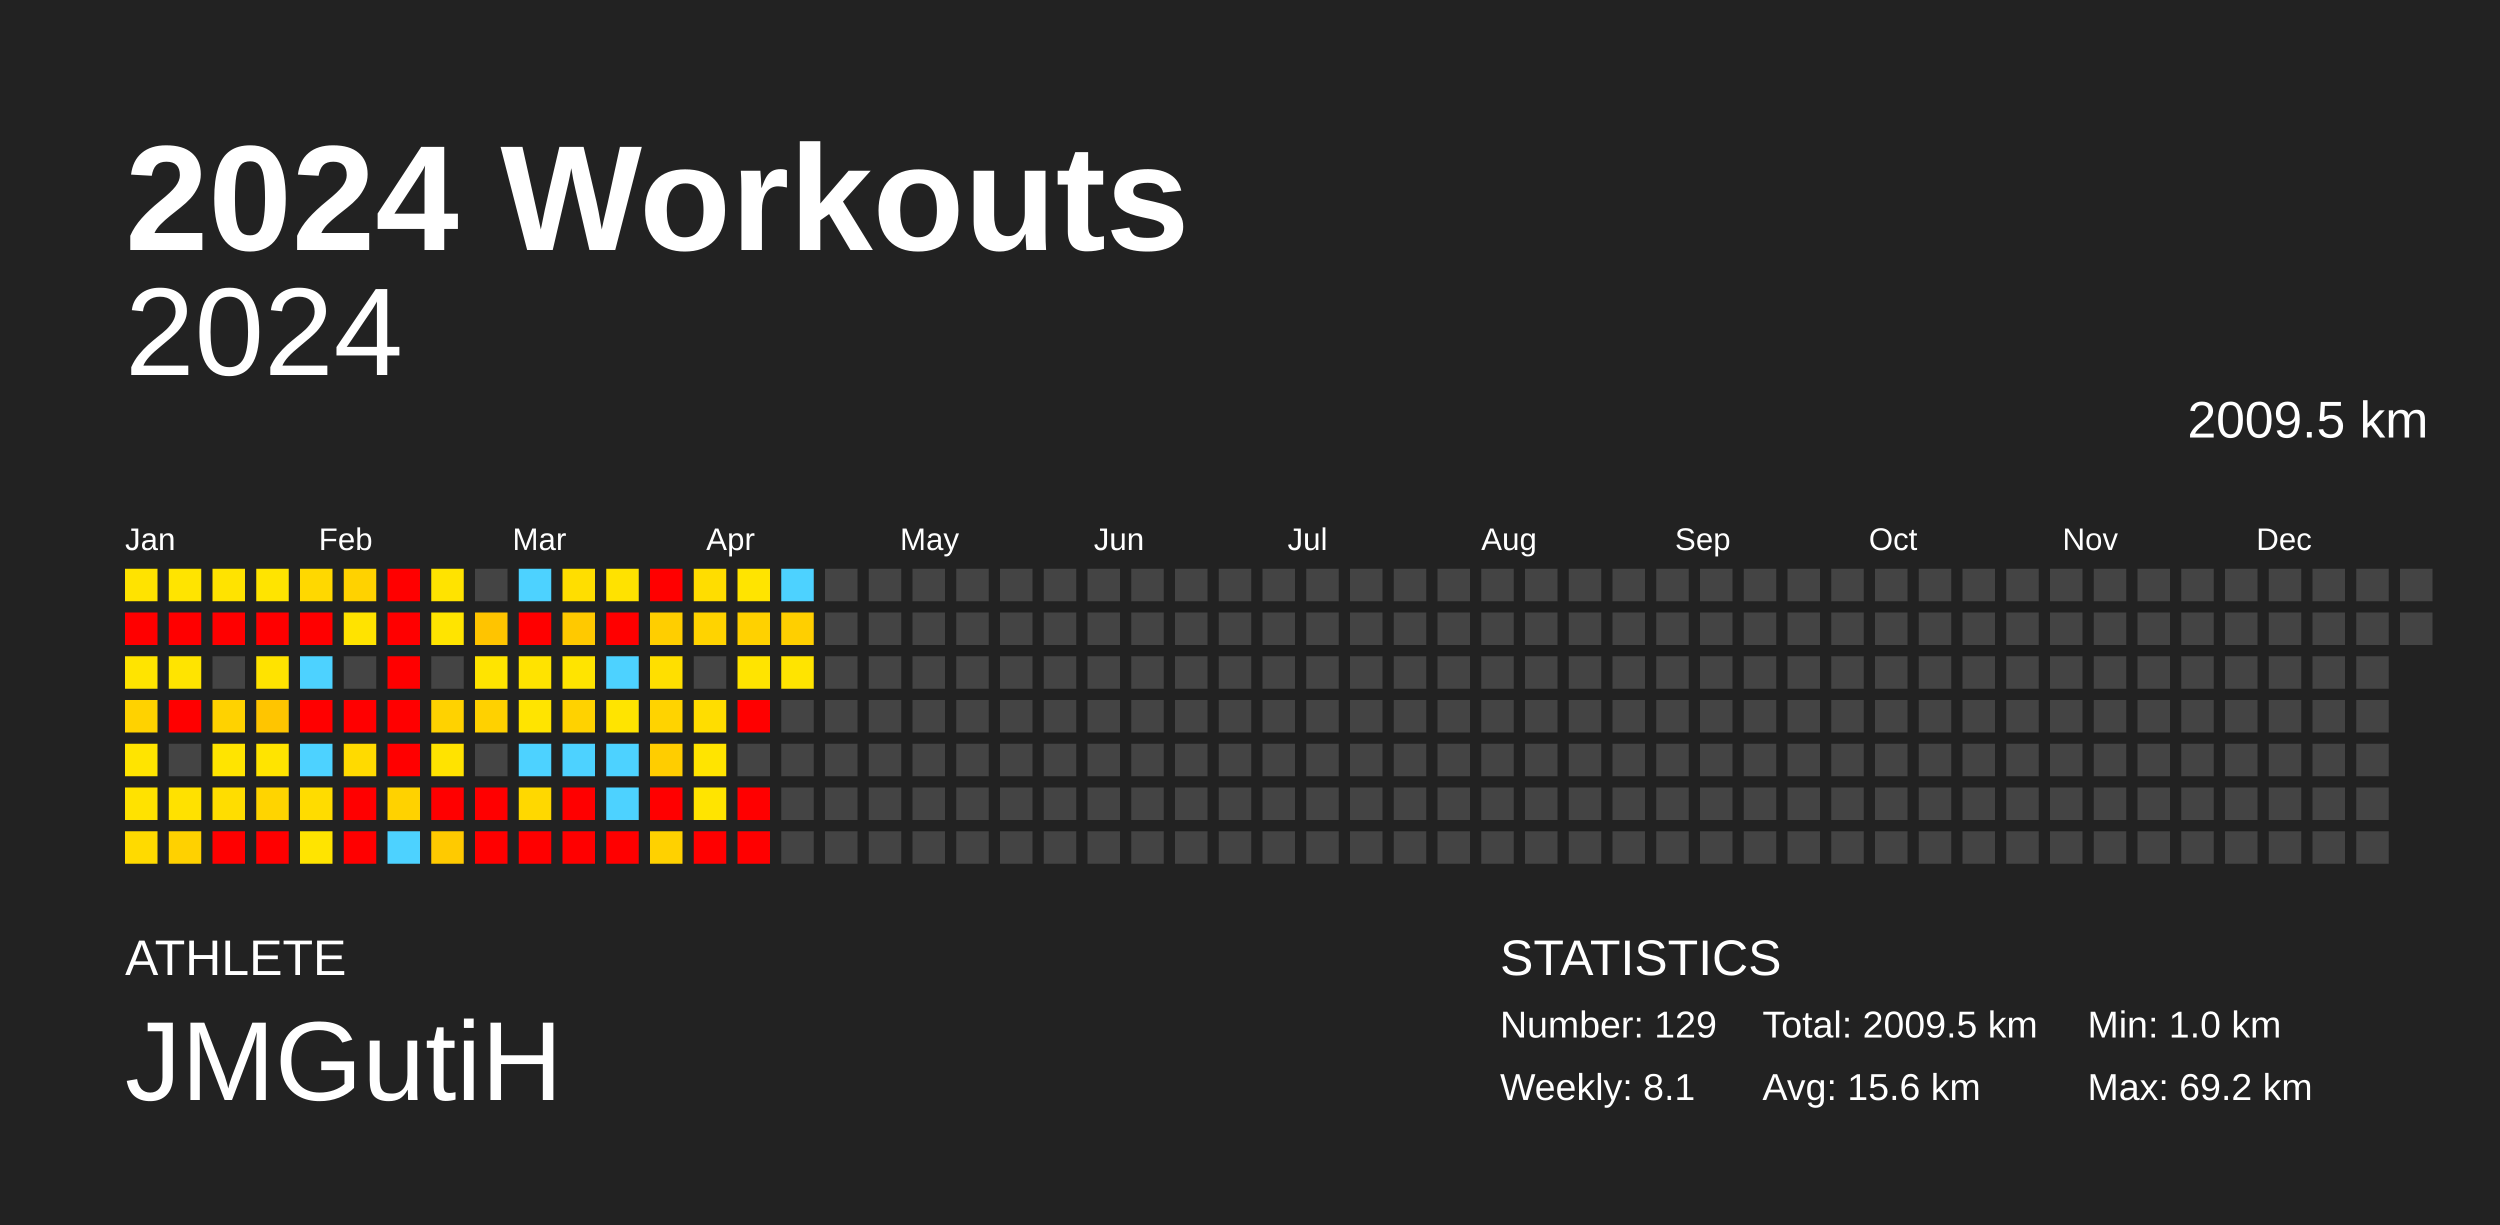
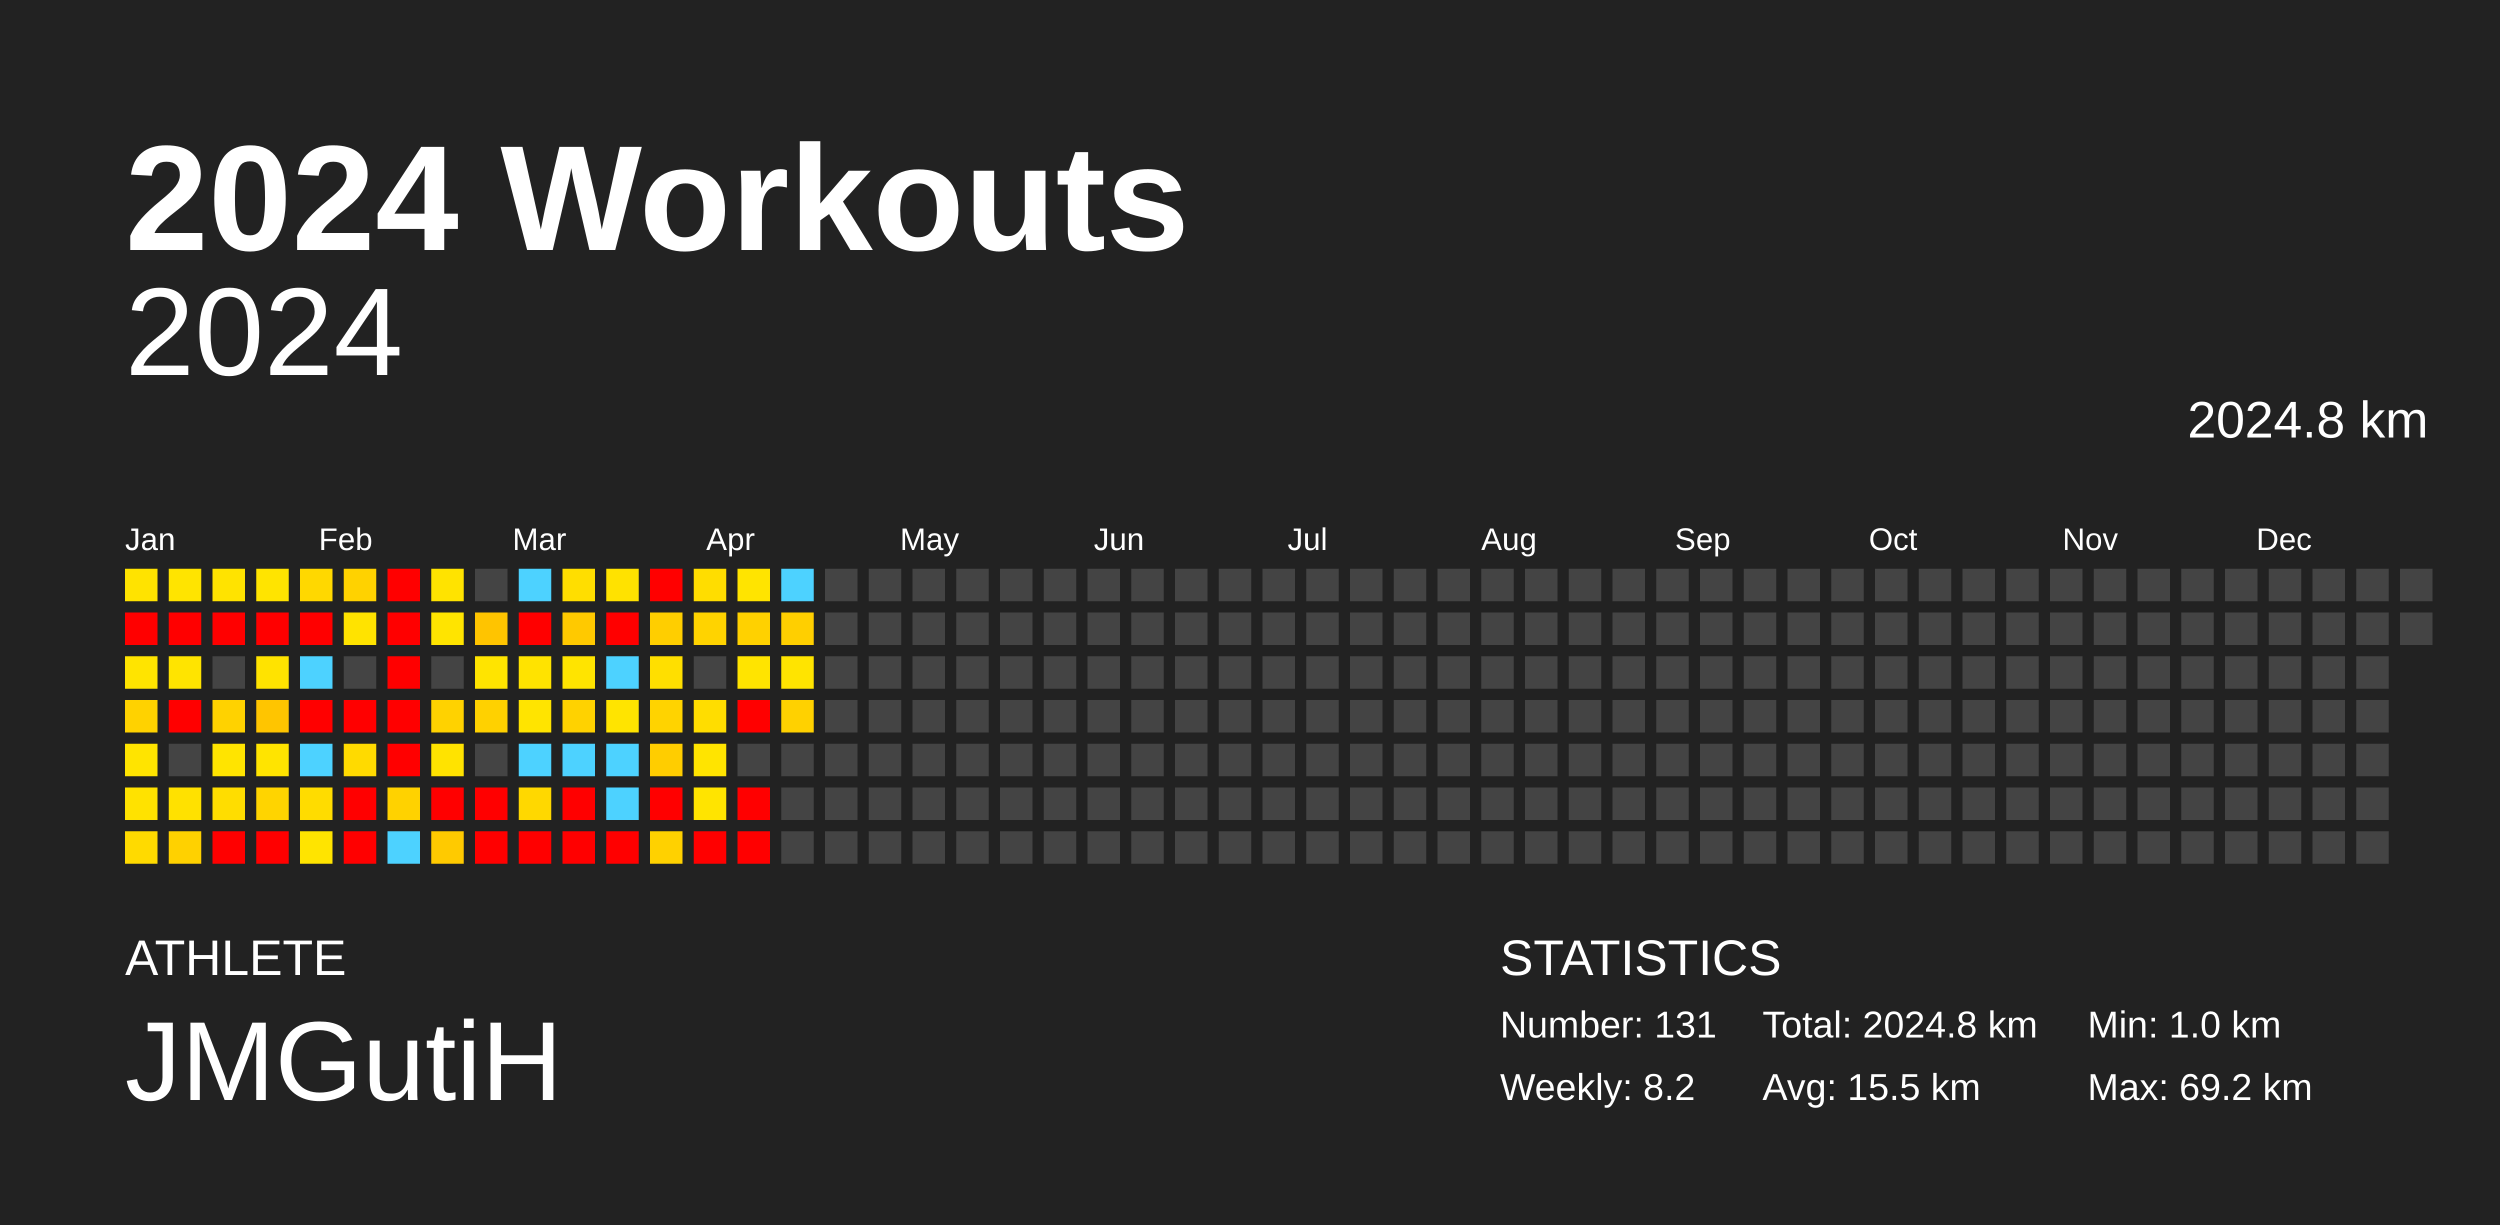
<svg xmlns="http://www.w3.org/2000/svg" baseProfile="full" height="98mm" version="1.1" viewBox="0,0,200,98" width="200mm">
  <defs />
  <rect fill="#222222" height="98" width="200" x="0" y="0" />
  <text fill="#FFFFFF" style="font-size:12px; font-family:Arial; font-weight:bold;" x="10" y="20">2024 Workouts</text>
  <text fill="#FFFFFF" style="font-size:4px; font-family:Arial" x="10" y="78">ATHLETE</text>
  <text fill="#FFFFFF" style="font-size:9px; font-family:Arial" x="10" y="88">JMGutiH</text>
  <text fill="#FFFFFF" style="font-size:4px; font-family:Arial" x="120" y="78">STATISTICS</text>
-   <text fill="#FFFFFF" style="font-size:3px; font-family:Arial" x="120" y="83">Number: 129</text>
-   <text fill="#FFFFFF" style="font-size:3px; font-family:Arial" x="120" y="88">Weekly: 8.1</text>
-   <text fill="#FFFFFF" style="font-size:3px; font-family:Arial" x="141" y="83">Total: 2009.5 km</text>
-   <text fill="#FFFFFF" style="font-size:3px; font-family:Arial" x="141" y="88">Avg: 15.6 km</text>
+   <text fill="#FFFFFF" style="font-size:3px; font-family:Arial" x="120" y="83">Number: 131</text>
+   <text fill="#FFFFFF" style="font-size:3px; font-family:Arial" x="120" y="88">Weekly: 8.2</text>
+   <text fill="#FFFFFF" style="font-size:3px; font-family:Arial" x="141" y="83">Total: 2024.8 km</text>
+   <text fill="#FFFFFF" style="font-size:3px; font-family:Arial" x="141" y="88">Avg: 15.5 km</text>
  <text fill="#FFFFFF" style="font-size:3px; font-family:Arial" x="167" y="83">Min: 1.0 km</text>
  <text fill="#FFFFFF" style="font-size:3px; font-family:Arial" x="167" y="88">Max: 69.2 km</text>
  <text alignment-baseline="hanging" fill="#FFFFFF" style="font-size:10.0px; font-family:Arial;" x="10" y="30">2024</text>
-   <text alignment-baseline="hanging" fill="#FFFFFF" style="font-size:4.125px; font-family:Arial;" x="175" y="35">2009.5 km</text>
+   <text alignment-baseline="hanging" fill="#FFFFFF" style="font-size:4.125px; font-family:Arial;" x="175" y="35">2024.8 km</text>
  <text fill="#FFFFFF" style="font-size:2.5px; font-family:Arial" x="10.0" y="44">Jan</text>
  <text fill="#FFFFFF" style="font-size:2.5px; font-family:Arial" x="25.5" y="44">Feb</text>
  <text fill="#FFFFFF" style="font-size:2.5px; font-family:Arial" x="41.0" y="44">Mar</text>
  <text fill="#FFFFFF" style="font-size:2.5px; font-family:Arial" x="56.5" y="44">Apr</text>
  <text fill="#FFFFFF" style="font-size:2.5px; font-family:Arial" x="72.0" y="44">May</text>
  <text fill="#FFFFFF" style="font-size:2.5px; font-family:Arial" x="87.5" y="44">Jun</text>
  <text fill="#FFFFFF" style="font-size:2.5px; font-family:Arial" x="103.0" y="44">Jul</text>
  <text fill="#FFFFFF" style="font-size:2.5px; font-family:Arial" x="118.5" y="44">Aug</text>
  <text fill="#FFFFFF" style="font-size:2.5px; font-family:Arial" x="134.0" y="44">Sep</text>
  <text fill="#FFFFFF" style="font-size:2.5px; font-family:Arial" x="149.5" y="44">Oct</text>
  <text fill="#FFFFFF" style="font-size:2.5px; font-family:Arial" x="165.0" y="44">Nov</text>
  <text fill="#FFFFFF" style="font-size:2.5px; font-family:Arial" x="180.5" y="44">Dec</text>
  <rect fill="#ffe300" height="2.6" width="2.6" x="10.0" y="45.5" />
  <rect fill="red" height="2.6" width="2.6" x="10.0" y="49.0" />
  <rect fill="#ffe400" height="2.6" width="2.6" x="10.0" y="52.5" />
  <rect fill="#ffd200" height="2.6" width="2.6" x="10.0" y="56.0" />
  <rect fill="#ffe400" height="2.6" width="2.6" x="10.0" y="59.5" />
  <rect fill="#ffe200" height="2.6" width="2.6" x="10.0" y="63.0" />
  <rect fill="#ffda00" height="2.6" width="2.6" x="10.0" y="66.5" />
  <rect fill="#ffe400" height="2.6" width="2.6" x="13.5" y="45.5" />
  <rect fill="red" height="2.6" width="2.6" x="13.5" y="49.0" />
  <rect fill="#ffe400" height="2.6" width="2.6" x="13.5" y="52.5" />
  <rect fill="red" height="2.6" width="2.6" x="13.5" y="56.0" />
  <rect fill="#444444" height="2.6" width="2.6" x="13.5" y="59.5" />
  <rect fill="#ffe100" height="2.6" width="2.6" x="13.5" y="63.0" />
  <rect fill="#ffd100" height="2.6" width="2.6" x="13.5" y="66.5" />
  <rect fill="#ffe300" height="2.6" width="2.6" x="17.0" y="45.5" />
  <rect fill="red" height="2.6" width="2.6" x="17.0" y="49.0" />
  <rect fill="#444444" height="2.6" width="2.6" x="17.0" y="52.5" />
  <rect fill="#ffd200" height="2.6" width="2.6" x="17.0" y="56.0" />
  <rect fill="#ffe400" height="2.6" width="2.6" x="17.0" y="59.5" />
  <rect fill="#ffdd00" height="2.6" width="2.6" x="17.0" y="63.0" />
  <rect fill="red" height="2.6" width="2.6" x="17.0" y="66.5" />
  <rect fill="#ffe400" height="2.6" width="2.6" x="20.5" y="45.5" />
  <rect fill="red" height="2.6" width="2.6" x="20.5" y="49.0" />
  <rect fill="#ffe300" height="2.6" width="2.6" x="20.5" y="52.5" />
  <rect fill="#ffc500" height="2.6" width="2.6" x="20.5" y="56.0" />
  <rect fill="#ffe400" height="2.6" width="2.6" x="20.5" y="59.5" />
  <rect fill="#ffd400" height="2.6" width="2.6" x="20.5" y="63.0" />
  <rect fill="red" height="2.6" width="2.6" x="20.5" y="66.5" />
  <rect fill="#ffd800" height="2.6" width="2.6" x="24.0" y="45.5" />
  <rect fill="red" height="2.6" width="2.6" x="24.0" y="49.0" />
  <rect fill="#4dd2ff" height="2.6" width="2.6" x="24.0" y="52.5" />
  <rect fill="red" height="2.6" width="2.6" x="24.0" y="56.0" />
  <rect fill="#4dd2ff" height="2.6" width="2.6" x="24.0" y="59.5" />
  <rect fill="#ffdc00" height="2.6" width="2.6" x="24.0" y="63.0" />
  <rect fill="#ffe400" height="2.6" width="2.6" x="24.0" y="66.5" />
  <rect fill="#ffd200" height="2.6" width="2.6" x="27.5" y="45.5" />
  <rect fill="#ffe300" height="2.6" width="2.6" x="27.5" y="49.0" />
  <rect fill="#444444" height="2.6" width="2.6" x="27.5" y="52.5" />
  <rect fill="red" height="2.6" width="2.6" x="27.5" y="56.0" />
  <rect fill="#ffda00" height="2.6" width="2.6" x="27.5" y="59.5" />
  <rect fill="red" height="2.6" width="2.6" x="27.5" y="63.0" />
  <rect fill="red" height="2.6" width="2.6" x="27.5" y="66.5" />
  <rect fill="red" height="2.6" width="2.6" x="31.0" y="45.5" />
  <rect fill="red" height="2.6" width="2.6" x="31.0" y="49.0" />
  <rect fill="red" height="2.6" width="2.6" x="31.0" y="52.5" />
  <rect fill="red" height="2.6" width="2.6" x="31.0" y="56.0" />
  <rect fill="red" height="2.6" width="2.6" x="31.0" y="59.5" />
  <rect fill="#ffd200" height="2.6" width="2.6" x="31.0" y="63.0" />
  <rect fill="#4dd2ff" height="2.6" width="2.6" x="31.0" y="66.5" />
  <rect fill="#ffe300" height="2.6" width="2.6" x="34.5" y="45.5" />
  <rect fill="#ffe400" height="2.6" width="2.6" x="34.5" y="49.0" />
  <rect fill="#444444" height="2.6" width="2.6" x="34.5" y="52.5" />
  <rect fill="#ffd200" height="2.6" width="2.6" x="34.5" y="56.0" />
  <rect fill="#ffe300" height="2.6" width="2.6" x="34.5" y="59.5" />
  <rect fill="red" height="2.6" width="2.6" x="34.5" y="63.0" />
  <rect fill="#ffca00" height="2.6" width="2.6" x="34.5" y="66.5" />
  <rect fill="#444444" height="2.6" width="2.6" x="38.0" y="45.5" />
  <rect fill="#ffc400" height="2.6" width="2.6" x="38.0" y="49.0" />
  <rect fill="#ffe400" height="2.6" width="2.6" x="38.0" y="52.5" />
  <rect fill="#ffd100" height="2.6" width="2.6" x="38.0" y="56.0" />
  <rect fill="#444444" height="2.6" width="2.6" x="38.0" y="59.5" />
  <rect fill="red" height="2.6" width="2.6" x="38.0" y="63.0" />
  <rect fill="red" height="2.6" width="2.6" x="38.0" y="66.5" />
  <rect fill="#4dd2ff" height="2.6" width="2.6" x="41.5" y="45.5" />
  <rect fill="red" height="2.6" width="2.6" x="41.5" y="49.0" />
  <rect fill="#ffe300" height="2.6" width="2.6" x="41.5" y="52.5" />
  <rect fill="#ffe400" height="2.6" width="2.6" x="41.5" y="56.0" />
  <rect fill="#4dd2ff" height="2.6" width="2.6" x="41.5" y="59.5" />
  <rect fill="#ffd800" height="2.6" width="2.6" x="41.5" y="63.0" />
  <rect fill="red" height="2.6" width="2.6" x="41.5" y="66.5" />
  <rect fill="#ffde00" height="2.6" width="2.6" x="45.0" y="45.5" />
  <rect fill="#ffc900" height="2.6" width="2.6" x="45.0" y="49.0" />
  <rect fill="#ffe400" height="2.6" width="2.6" x="45.0" y="52.5" />
  <rect fill="#ffd200" height="2.6" width="2.6" x="45.0" y="56.0" />
  <rect fill="#4dd2ff" height="2.6" width="2.6" x="45.0" y="59.5" />
  <rect fill="red" height="2.6" width="2.6" x="45.0" y="63.0" />
  <rect fill="red" height="2.6" width="2.6" x="45.0" y="66.5" />
  <rect fill="#ffe200" height="2.6" width="2.6" x="48.5" y="45.5" />
  <rect fill="red" height="2.6" width="2.6" x="48.5" y="49.0" />
  <rect fill="#4dd2ff" height="2.6" width="2.6" x="48.5" y="52.5" />
  <rect fill="#ffe400" height="2.6" width="2.6" x="48.5" y="56.0" />
  <rect fill="#4dd2ff" height="2.6" width="2.6" x="48.5" y="59.5" />
  <rect fill="#4dd2ff" height="2.6" width="2.6" x="48.5" y="63.0" />
  <rect fill="red" height="2.6" width="2.6" x="48.5" y="66.5" />
  <rect fill="red" height="2.6" width="2.6" x="52.0" y="45.5" />
  <rect fill="#ffce00" height="2.6" width="2.6" x="52.0" y="49.0" />
  <rect fill="#ffdf00" height="2.6" width="2.6" x="52.0" y="52.5" />
  <rect fill="#ffd300" height="2.6" width="2.6" x="52.0" y="56.0" />
  <rect fill="#ffcd00" height="2.6" width="2.6" x="52.0" y="59.5" />
  <rect fill="red" height="2.6" width="2.6" x="52.0" y="63.0" />
  <rect fill="#ffd100" height="2.6" width="2.6" x="52.0" y="66.5" />
  <rect fill="#ffdd00" height="2.6" width="2.6" x="55.5" y="45.5" />
  <rect fill="#ffd300" height="2.6" width="2.6" x="55.5" y="49.0" />
  <rect fill="#444444" height="2.6" width="2.6" x="55.5" y="52.5" />
  <rect fill="#ffdd00" height="2.6" width="2.6" x="55.5" y="56.0" />
  <rect fill="#ffe400" height="2.6" width="2.6" x="55.5" y="59.5" />
  <rect fill="#ffe400" height="2.6" width="2.6" x="55.5" y="63.0" />
  <rect fill="red" height="2.6" width="2.6" x="55.5" y="66.5" />
  <rect fill="#ffe400" height="2.6" width="2.6" x="59.0" y="45.5" />
  <rect fill="#ffd100" height="2.6" width="2.6" x="59.0" y="49.0" />
  <rect fill="#ffe400" height="2.6" width="2.6" x="59.0" y="52.5" />
  <rect fill="red" height="2.6" width="2.6" x="59.0" y="56.0" />
  <rect fill="#444444" height="2.6" width="2.6" x="59.0" y="59.5" />
  <rect fill="red" height="2.6" width="2.6" x="59.0" y="63.0" />
  <rect fill="red" height="2.6" width="2.6" x="59.0" y="66.5" />
  <rect fill="#4dd2ff" height="2.6" width="2.6" x="62.5" y="45.5" />
  <rect fill="#ffcf00" height="2.6" width="2.6" x="62.5" y="49.0" />
  <rect fill="#ffe400" height="2.6" width="2.6" x="62.5" y="52.5" />
-   <rect fill="#444444" height="2.6" width="2.6" x="62.5" y="56.0" />
+   <rect fill="#ffd100" height="2.6" width="2.6" x="62.5" y="56.0" />
  <rect fill="#444444" height="2.6" width="2.6" x="62.5" y="59.5" />
  <rect fill="#444444" height="2.6" width="2.6" x="62.5" y="63.0" />
  <rect fill="#444444" height="2.6" width="2.6" x="62.5" y="66.5" />
  <rect fill="#444444" height="2.6" width="2.6" x="66.0" y="45.5" />
  <rect fill="#444444" height="2.6" width="2.6" x="66.0" y="49.0" />
  <rect fill="#444444" height="2.6" width="2.6" x="66.0" y="52.5" />
  <rect fill="#444444" height="2.6" width="2.6" x="66.0" y="56.0" />
  <rect fill="#444444" height="2.6" width="2.6" x="66.0" y="59.5" />
  <rect fill="#444444" height="2.6" width="2.6" x="66.0" y="63.0" />
  <rect fill="#444444" height="2.6" width="2.6" x="66.0" y="66.5" />
  <rect fill="#444444" height="2.6" width="2.6" x="69.5" y="45.5" />
  <rect fill="#444444" height="2.6" width="2.6" x="69.5" y="49.0" />
  <rect fill="#444444" height="2.6" width="2.6" x="69.5" y="52.5" />
  <rect fill="#444444" height="2.6" width="2.6" x="69.5" y="56.0" />
  <rect fill="#444444" height="2.6" width="2.6" x="69.5" y="59.5" />
  <rect fill="#444444" height="2.6" width="2.6" x="69.5" y="63.0" />
  <rect fill="#444444" height="2.6" width="2.6" x="69.5" y="66.5" />
  <rect fill="#444444" height="2.6" width="2.6" x="73.0" y="45.5" />
  <rect fill="#444444" height="2.6" width="2.6" x="73.0" y="49.0" />
  <rect fill="#444444" height="2.6" width="2.6" x="73.0" y="52.5" />
  <rect fill="#444444" height="2.6" width="2.6" x="73.0" y="56.0" />
  <rect fill="#444444" height="2.6" width="2.6" x="73.0" y="59.5" />
  <rect fill="#444444" height="2.6" width="2.6" x="73.0" y="63.0" />
  <rect fill="#444444" height="2.6" width="2.6" x="73.0" y="66.5" />
  <rect fill="#444444" height="2.6" width="2.6" x="76.5" y="45.5" />
  <rect fill="#444444" height="2.6" width="2.6" x="76.5" y="49.0" />
  <rect fill="#444444" height="2.6" width="2.6" x="76.5" y="52.5" />
  <rect fill="#444444" height="2.6" width="2.6" x="76.5" y="56.0" />
  <rect fill="#444444" height="2.6" width="2.6" x="76.5" y="59.5" />
  <rect fill="#444444" height="2.6" width="2.6" x="76.5" y="63.0" />
  <rect fill="#444444" height="2.6" width="2.6" x="76.5" y="66.5" />
  <rect fill="#444444" height="2.6" width="2.6" x="80.0" y="45.5" />
  <rect fill="#444444" height="2.6" width="2.6" x="80.0" y="49.0" />
  <rect fill="#444444" height="2.6" width="2.6" x="80.0" y="52.5" />
  <rect fill="#444444" height="2.6" width="2.6" x="80.0" y="56.0" />
  <rect fill="#444444" height="2.6" width="2.6" x="80.0" y="59.5" />
  <rect fill="#444444" height="2.6" width="2.6" x="80.0" y="63.0" />
  <rect fill="#444444" height="2.6" width="2.6" x="80.0" y="66.5" />
  <rect fill="#444444" height="2.6" width="2.6" x="83.5" y="45.5" />
  <rect fill="#444444" height="2.6" width="2.6" x="83.5" y="49.0" />
  <rect fill="#444444" height="2.6" width="2.6" x="83.5" y="52.5" />
  <rect fill="#444444" height="2.6" width="2.6" x="83.5" y="56.0" />
  <rect fill="#444444" height="2.6" width="2.6" x="83.5" y="59.5" />
  <rect fill="#444444" height="2.6" width="2.6" x="83.5" y="63.0" />
  <rect fill="#444444" height="2.6" width="2.6" x="83.5" y="66.5" />
  <rect fill="#444444" height="2.6" width="2.6" x="87.0" y="45.5" />
  <rect fill="#444444" height="2.6" width="2.6" x="87.0" y="49.0" />
  <rect fill="#444444" height="2.6" width="2.6" x="87.0" y="52.5" />
  <rect fill="#444444" height="2.6" width="2.6" x="87.0" y="56.0" />
  <rect fill="#444444" height="2.6" width="2.6" x="87.0" y="59.5" />
  <rect fill="#444444" height="2.6" width="2.6" x="87.0" y="63.0" />
  <rect fill="#444444" height="2.6" width="2.6" x="87.0" y="66.5" />
  <rect fill="#444444" height="2.6" width="2.6" x="90.5" y="45.5" />
  <rect fill="#444444" height="2.6" width="2.6" x="90.5" y="49.0" />
  <rect fill="#444444" height="2.6" width="2.6" x="90.5" y="52.5" />
  <rect fill="#444444" height="2.6" width="2.6" x="90.5" y="56.0" />
  <rect fill="#444444" height="2.6" width="2.6" x="90.5" y="59.5" />
  <rect fill="#444444" height="2.6" width="2.6" x="90.5" y="63.0" />
  <rect fill="#444444" height="2.6" width="2.6" x="90.5" y="66.5" />
  <rect fill="#444444" height="2.6" width="2.6" x="94.0" y="45.5" />
  <rect fill="#444444" height="2.6" width="2.6" x="94.0" y="49.0" />
  <rect fill="#444444" height="2.6" width="2.6" x="94.0" y="52.5" />
  <rect fill="#444444" height="2.6" width="2.6" x="94.0" y="56.0" />
  <rect fill="#444444" height="2.6" width="2.6" x="94.0" y="59.5" />
  <rect fill="#444444" height="2.6" width="2.6" x="94.0" y="63.0" />
  <rect fill="#444444" height="2.6" width="2.6" x="94.0" y="66.5" />
  <rect fill="#444444" height="2.6" width="2.6" x="97.5" y="45.5" />
  <rect fill="#444444" height="2.6" width="2.6" x="97.5" y="49.0" />
  <rect fill="#444444" height="2.6" width="2.6" x="97.5" y="52.5" />
  <rect fill="#444444" height="2.6" width="2.6" x="97.5" y="56.0" />
  <rect fill="#444444" height="2.6" width="2.6" x="97.5" y="59.5" />
  <rect fill="#444444" height="2.6" width="2.6" x="97.5" y="63.0" />
  <rect fill="#444444" height="2.6" width="2.6" x="97.5" y="66.5" />
  <rect fill="#444444" height="2.6" width="2.6" x="101.0" y="45.5" />
  <rect fill="#444444" height="2.6" width="2.6" x="101.0" y="49.0" />
  <rect fill="#444444" height="2.6" width="2.6" x="101.0" y="52.5" />
  <rect fill="#444444" height="2.6" width="2.6" x="101.0" y="56.0" />
  <rect fill="#444444" height="2.6" width="2.6" x="101.0" y="59.5" />
  <rect fill="#444444" height="2.6" width="2.6" x="101.0" y="63.0" />
  <rect fill="#444444" height="2.6" width="2.6" x="101.0" y="66.5" />
  <rect fill="#444444" height="2.6" width="2.6" x="104.5" y="45.5" />
  <rect fill="#444444" height="2.6" width="2.6" x="104.5" y="49.0" />
  <rect fill="#444444" height="2.6" width="2.6" x="104.5" y="52.5" />
  <rect fill="#444444" height="2.6" width="2.6" x="104.5" y="56.0" />
  <rect fill="#444444" height="2.6" width="2.6" x="104.5" y="59.5" />
  <rect fill="#444444" height="2.6" width="2.6" x="104.5" y="63.0" />
  <rect fill="#444444" height="2.6" width="2.6" x="104.5" y="66.5" />
  <rect fill="#444444" height="2.6" width="2.6" x="108.0" y="45.5" />
  <rect fill="#444444" height="2.6" width="2.6" x="108.0" y="49.0" />
  <rect fill="#444444" height="2.6" width="2.6" x="108.0" y="52.5" />
  <rect fill="#444444" height="2.6" width="2.6" x="108.0" y="56.0" />
  <rect fill="#444444" height="2.6" width="2.6" x="108.0" y="59.5" />
  <rect fill="#444444" height="2.6" width="2.6" x="108.0" y="63.0" />
  <rect fill="#444444" height="2.6" width="2.6" x="108.0" y="66.5" />
  <rect fill="#444444" height="2.6" width="2.6" x="111.5" y="45.5" />
  <rect fill="#444444" height="2.6" width="2.6" x="111.5" y="49.0" />
  <rect fill="#444444" height="2.6" width="2.6" x="111.5" y="52.5" />
  <rect fill="#444444" height="2.6" width="2.6" x="111.5" y="56.0" />
  <rect fill="#444444" height="2.6" width="2.6" x="111.5" y="59.5" />
  <rect fill="#444444" height="2.6" width="2.6" x="111.5" y="63.0" />
  <rect fill="#444444" height="2.6" width="2.6" x="111.5" y="66.5" />
  <rect fill="#444444" height="2.6" width="2.6" x="115.0" y="45.5" />
  <rect fill="#444444" height="2.6" width="2.6" x="115.0" y="49.0" />
  <rect fill="#444444" height="2.6" width="2.6" x="115.0" y="52.5" />
  <rect fill="#444444" height="2.6" width="2.6" x="115.0" y="56.0" />
  <rect fill="#444444" height="2.6" width="2.6" x="115.0" y="59.5" />
  <rect fill="#444444" height="2.6" width="2.6" x="115.0" y="63.0" />
  <rect fill="#444444" height="2.6" width="2.6" x="115.0" y="66.5" />
  <rect fill="#444444" height="2.6" width="2.6" x="118.5" y="45.5" />
  <rect fill="#444444" height="2.6" width="2.6" x="118.5" y="49.0" />
  <rect fill="#444444" height="2.6" width="2.6" x="118.5" y="52.5" />
  <rect fill="#444444" height="2.6" width="2.6" x="118.5" y="56.0" />
  <rect fill="#444444" height="2.6" width="2.6" x="118.5" y="59.5" />
  <rect fill="#444444" height="2.6" width="2.6" x="118.5" y="63.0" />
  <rect fill="#444444" height="2.6" width="2.6" x="118.5" y="66.5" />
  <rect fill="#444444" height="2.6" width="2.6" x="122.0" y="45.5" />
  <rect fill="#444444" height="2.6" width="2.6" x="122.0" y="49.0" />
  <rect fill="#444444" height="2.6" width="2.6" x="122.0" y="52.5" />
  <rect fill="#444444" height="2.6" width="2.6" x="122.0" y="56.0" />
  <rect fill="#444444" height="2.6" width="2.6" x="122.0" y="59.5" />
  <rect fill="#444444" height="2.6" width="2.6" x="122.0" y="63.0" />
  <rect fill="#444444" height="2.6" width="2.6" x="122.0" y="66.5" />
  <rect fill="#444444" height="2.6" width="2.6" x="125.5" y="45.5" />
  <rect fill="#444444" height="2.6" width="2.6" x="125.5" y="49.0" />
  <rect fill="#444444" height="2.6" width="2.6" x="125.5" y="52.5" />
  <rect fill="#444444" height="2.6" width="2.6" x="125.5" y="56.0" />
  <rect fill="#444444" height="2.6" width="2.6" x="125.5" y="59.5" />
  <rect fill="#444444" height="2.6" width="2.6" x="125.5" y="63.0" />
  <rect fill="#444444" height="2.6" width="2.6" x="125.5" y="66.5" />
  <rect fill="#444444" height="2.6" width="2.6" x="129.0" y="45.5" />
  <rect fill="#444444" height="2.6" width="2.6" x="129.0" y="49.0" />
  <rect fill="#444444" height="2.6" width="2.6" x="129.0" y="52.5" />
  <rect fill="#444444" height="2.6" width="2.6" x="129.0" y="56.0" />
  <rect fill="#444444" height="2.6" width="2.6" x="129.0" y="59.5" />
  <rect fill="#444444" height="2.6" width="2.6" x="129.0" y="63.0" />
  <rect fill="#444444" height="2.6" width="2.6" x="129.0" y="66.5" />
  <rect fill="#444444" height="2.6" width="2.6" x="132.5" y="45.5" />
  <rect fill="#444444" height="2.6" width="2.6" x="132.5" y="49.0" />
  <rect fill="#444444" height="2.6" width="2.6" x="132.5" y="52.5" />
  <rect fill="#444444" height="2.6" width="2.6" x="132.5" y="56.0" />
  <rect fill="#444444" height="2.6" width="2.6" x="132.5" y="59.5" />
  <rect fill="#444444" height="2.6" width="2.6" x="132.5" y="63.0" />
  <rect fill="#444444" height="2.6" width="2.6" x="132.5" y="66.5" />
  <rect fill="#444444" height="2.6" width="2.6" x="136.0" y="45.5" />
  <rect fill="#444444" height="2.6" width="2.6" x="136.0" y="49.0" />
  <rect fill="#444444" height="2.6" width="2.6" x="136.0" y="52.5" />
  <rect fill="#444444" height="2.6" width="2.6" x="136.0" y="56.0" />
  <rect fill="#444444" height="2.6" width="2.6" x="136.0" y="59.5" />
  <rect fill="#444444" height="2.6" width="2.6" x="136.0" y="63.0" />
  <rect fill="#444444" height="2.6" width="2.6" x="136.0" y="66.5" />
  <rect fill="#444444" height="2.6" width="2.6" x="139.5" y="45.5" />
  <rect fill="#444444" height="2.6" width="2.6" x="139.5" y="49.0" />
  <rect fill="#444444" height="2.6" width="2.6" x="139.5" y="52.5" />
  <rect fill="#444444" height="2.6" width="2.6" x="139.5" y="56.0" />
  <rect fill="#444444" height="2.6" width="2.6" x="139.5" y="59.5" />
  <rect fill="#444444" height="2.6" width="2.6" x="139.5" y="63.0" />
  <rect fill="#444444" height="2.6" width="2.6" x="139.5" y="66.5" />
  <rect fill="#444444" height="2.6" width="2.6" x="143.0" y="45.5" />
  <rect fill="#444444" height="2.6" width="2.6" x="143.0" y="49.0" />
  <rect fill="#444444" height="2.6" width="2.6" x="143.0" y="52.5" />
  <rect fill="#444444" height="2.6" width="2.6" x="143.0" y="56.0" />
  <rect fill="#444444" height="2.6" width="2.6" x="143.0" y="59.5" />
  <rect fill="#444444" height="2.6" width="2.6" x="143.0" y="63.0" />
  <rect fill="#444444" height="2.6" width="2.6" x="143.0" y="66.5" />
  <rect fill="#444444" height="2.6" width="2.6" x="146.5" y="45.5" />
  <rect fill="#444444" height="2.6" width="2.6" x="146.5" y="49.0" />
  <rect fill="#444444" height="2.6" width="2.6" x="146.5" y="52.5" />
  <rect fill="#444444" height="2.6" width="2.6" x="146.5" y="56.0" />
  <rect fill="#444444" height="2.6" width="2.6" x="146.5" y="59.5" />
  <rect fill="#444444" height="2.6" width="2.6" x="146.5" y="63.0" />
  <rect fill="#444444" height="2.6" width="2.6" x="146.5" y="66.5" />
  <rect fill="#444444" height="2.6" width="2.6" x="150.0" y="45.5" />
  <rect fill="#444444" height="2.6" width="2.6" x="150.0" y="49.0" />
  <rect fill="#444444" height="2.6" width="2.6" x="150.0" y="52.5" />
  <rect fill="#444444" height="2.6" width="2.6" x="150.0" y="56.0" />
  <rect fill="#444444" height="2.6" width="2.6" x="150.0" y="59.5" />
  <rect fill="#444444" height="2.6" width="2.6" x="150.0" y="63.0" />
  <rect fill="#444444" height="2.6" width="2.6" x="150.0" y="66.5" />
  <rect fill="#444444" height="2.6" width="2.6" x="153.5" y="45.5" />
  <rect fill="#444444" height="2.6" width="2.6" x="153.5" y="49.0" />
  <rect fill="#444444" height="2.6" width="2.6" x="153.5" y="52.5" />
  <rect fill="#444444" height="2.6" width="2.6" x="153.5" y="56.0" />
  <rect fill="#444444" height="2.6" width="2.6" x="153.5" y="59.5" />
  <rect fill="#444444" height="2.6" width="2.6" x="153.5" y="63.0" />
  <rect fill="#444444" height="2.6" width="2.6" x="153.5" y="66.5" />
  <rect fill="#444444" height="2.6" width="2.6" x="157.0" y="45.5" />
  <rect fill="#444444" height="2.6" width="2.6" x="157.0" y="49.0" />
  <rect fill="#444444" height="2.6" width="2.6" x="157.0" y="52.5" />
  <rect fill="#444444" height="2.6" width="2.6" x="157.0" y="56.0" />
  <rect fill="#444444" height="2.6" width="2.6" x="157.0" y="59.5" />
  <rect fill="#444444" height="2.6" width="2.6" x="157.0" y="63.0" />
  <rect fill="#444444" height="2.6" width="2.6" x="157.0" y="66.5" />
  <rect fill="#444444" height="2.6" width="2.6" x="160.5" y="45.5" />
  <rect fill="#444444" height="2.6" width="2.6" x="160.5" y="49.0" />
  <rect fill="#444444" height="2.6" width="2.6" x="160.5" y="52.5" />
  <rect fill="#444444" height="2.6" width="2.6" x="160.5" y="56.0" />
  <rect fill="#444444" height="2.6" width="2.6" x="160.5" y="59.5" />
  <rect fill="#444444" height="2.6" width="2.6" x="160.5" y="63.0" />
  <rect fill="#444444" height="2.6" width="2.6" x="160.5" y="66.5" />
  <rect fill="#444444" height="2.6" width="2.6" x="164.0" y="45.5" />
  <rect fill="#444444" height="2.6" width="2.6" x="164.0" y="49.0" />
  <rect fill="#444444" height="2.6" width="2.6" x="164.0" y="52.5" />
  <rect fill="#444444" height="2.6" width="2.6" x="164.0" y="56.0" />
  <rect fill="#444444" height="2.6" width="2.6" x="164.0" y="59.5" />
  <rect fill="#444444" height="2.6" width="2.6" x="164.0" y="63.0" />
  <rect fill="#444444" height="2.6" width="2.6" x="164.0" y="66.5" />
  <rect fill="#444444" height="2.6" width="2.6" x="167.5" y="45.5" />
  <rect fill="#444444" height="2.6" width="2.6" x="167.5" y="49.0" />
  <rect fill="#444444" height="2.6" width="2.6" x="167.5" y="52.5" />
  <rect fill="#444444" height="2.6" width="2.6" x="167.5" y="56.0" />
  <rect fill="#444444" height="2.6" width="2.6" x="167.5" y="59.5" />
  <rect fill="#444444" height="2.6" width="2.6" x="167.5" y="63.0" />
  <rect fill="#444444" height="2.6" width="2.6" x="167.5" y="66.5" />
  <rect fill="#444444" height="2.6" width="2.6" x="171.0" y="45.5" />
  <rect fill="#444444" height="2.6" width="2.6" x="171.0" y="49.0" />
  <rect fill="#444444" height="2.6" width="2.6" x="171.0" y="52.5" />
  <rect fill="#444444" height="2.6" width="2.6" x="171.0" y="56.0" />
  <rect fill="#444444" height="2.6" width="2.6" x="171.0" y="59.5" />
  <rect fill="#444444" height="2.6" width="2.6" x="171.0" y="63.0" />
  <rect fill="#444444" height="2.6" width="2.6" x="171.0" y="66.5" />
  <rect fill="#444444" height="2.6" width="2.6" x="174.5" y="45.5" />
  <rect fill="#444444" height="2.6" width="2.6" x="174.5" y="49.0" />
  <rect fill="#444444" height="2.6" width="2.6" x="174.5" y="52.5" />
  <rect fill="#444444" height="2.6" width="2.6" x="174.5" y="56.0" />
  <rect fill="#444444" height="2.6" width="2.6" x="174.5" y="59.5" />
  <rect fill="#444444" height="2.6" width="2.6" x="174.5" y="63.0" />
  <rect fill="#444444" height="2.6" width="2.6" x="174.5" y="66.5" />
  <rect fill="#444444" height="2.6" width="2.6" x="178.0" y="45.5" />
  <rect fill="#444444" height="2.6" width="2.6" x="178.0" y="49.0" />
  <rect fill="#444444" height="2.6" width="2.6" x="178.0" y="52.5" />
  <rect fill="#444444" height="2.6" width="2.6" x="178.0" y="56.0" />
  <rect fill="#444444" height="2.6" width="2.6" x="178.0" y="59.5" />
  <rect fill="#444444" height="2.6" width="2.6" x="178.0" y="63.0" />
  <rect fill="#444444" height="2.6" width="2.6" x="178.0" y="66.5" />
  <rect fill="#444444" height="2.6" width="2.6" x="181.5" y="45.5" />
  <rect fill="#444444" height="2.6" width="2.6" x="181.5" y="49.0" />
  <rect fill="#444444" height="2.6" width="2.6" x="181.5" y="52.5" />
  <rect fill="#444444" height="2.6" width="2.6" x="181.5" y="56.0" />
  <rect fill="#444444" height="2.6" width="2.6" x="181.5" y="59.5" />
  <rect fill="#444444" height="2.6" width="2.6" x="181.5" y="63.0" />
  <rect fill="#444444" height="2.6" width="2.6" x="181.5" y="66.5" />
  <rect fill="#444444" height="2.6" width="2.6" x="185.0" y="45.5" />
  <rect fill="#444444" height="2.6" width="2.6" x="185.0" y="49.0" />
  <rect fill="#444444" height="2.6" width="2.6" x="185.0" y="52.5" />
  <rect fill="#444444" height="2.6" width="2.6" x="185.0" y="56.0" />
  <rect fill="#444444" height="2.6" width="2.6" x="185.0" y="59.5" />
  <rect fill="#444444" height="2.6" width="2.6" x="185.0" y="63.0" />
  <rect fill="#444444" height="2.6" width="2.6" x="185.0" y="66.5" />
  <rect fill="#444444" height="2.6" width="2.6" x="188.5" y="45.5" />
  <rect fill="#444444" height="2.6" width="2.6" x="188.5" y="49.0" />
  <rect fill="#444444" height="2.6" width="2.6" x="188.5" y="52.5" />
  <rect fill="#444444" height="2.6" width="2.6" x="188.5" y="56.0" />
  <rect fill="#444444" height="2.6" width="2.6" x="188.5" y="59.5" />
  <rect fill="#444444" height="2.6" width="2.6" x="188.5" y="63.0" />
  <rect fill="#444444" height="2.6" width="2.6" x="188.5" y="66.5" />
  <rect fill="#444444" height="2.6" width="2.6" x="192.0" y="45.5" />
  <rect fill="#444444" height="2.6" width="2.6" x="192.0" y="49.0" />
</svg>
